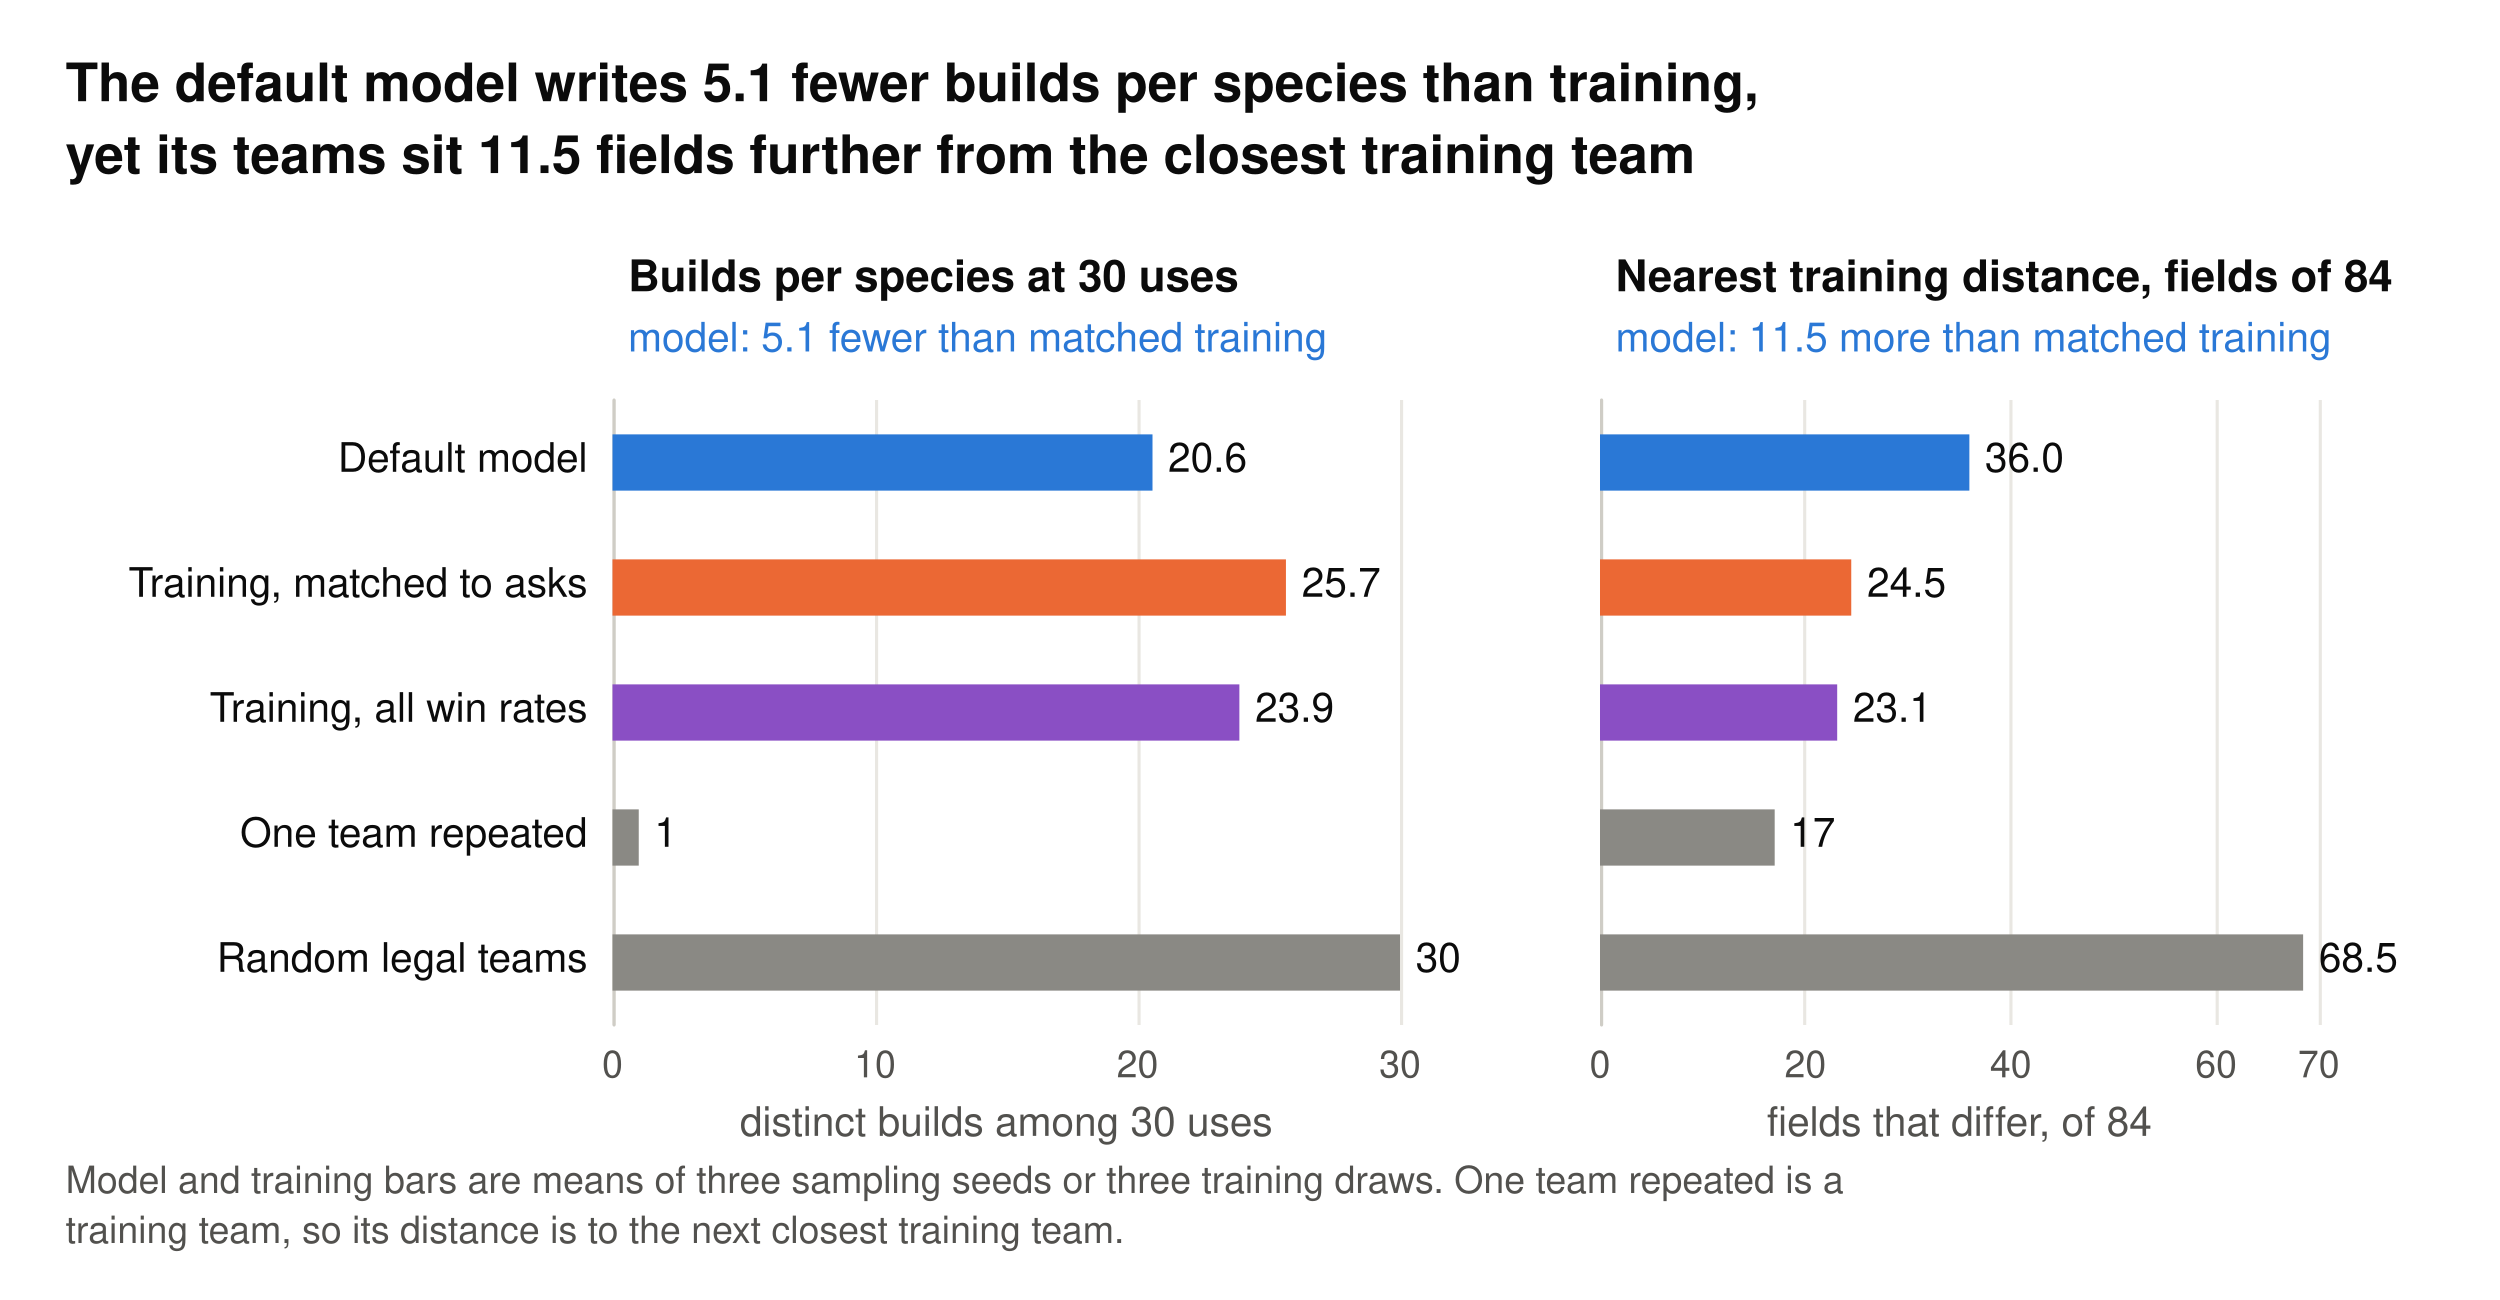
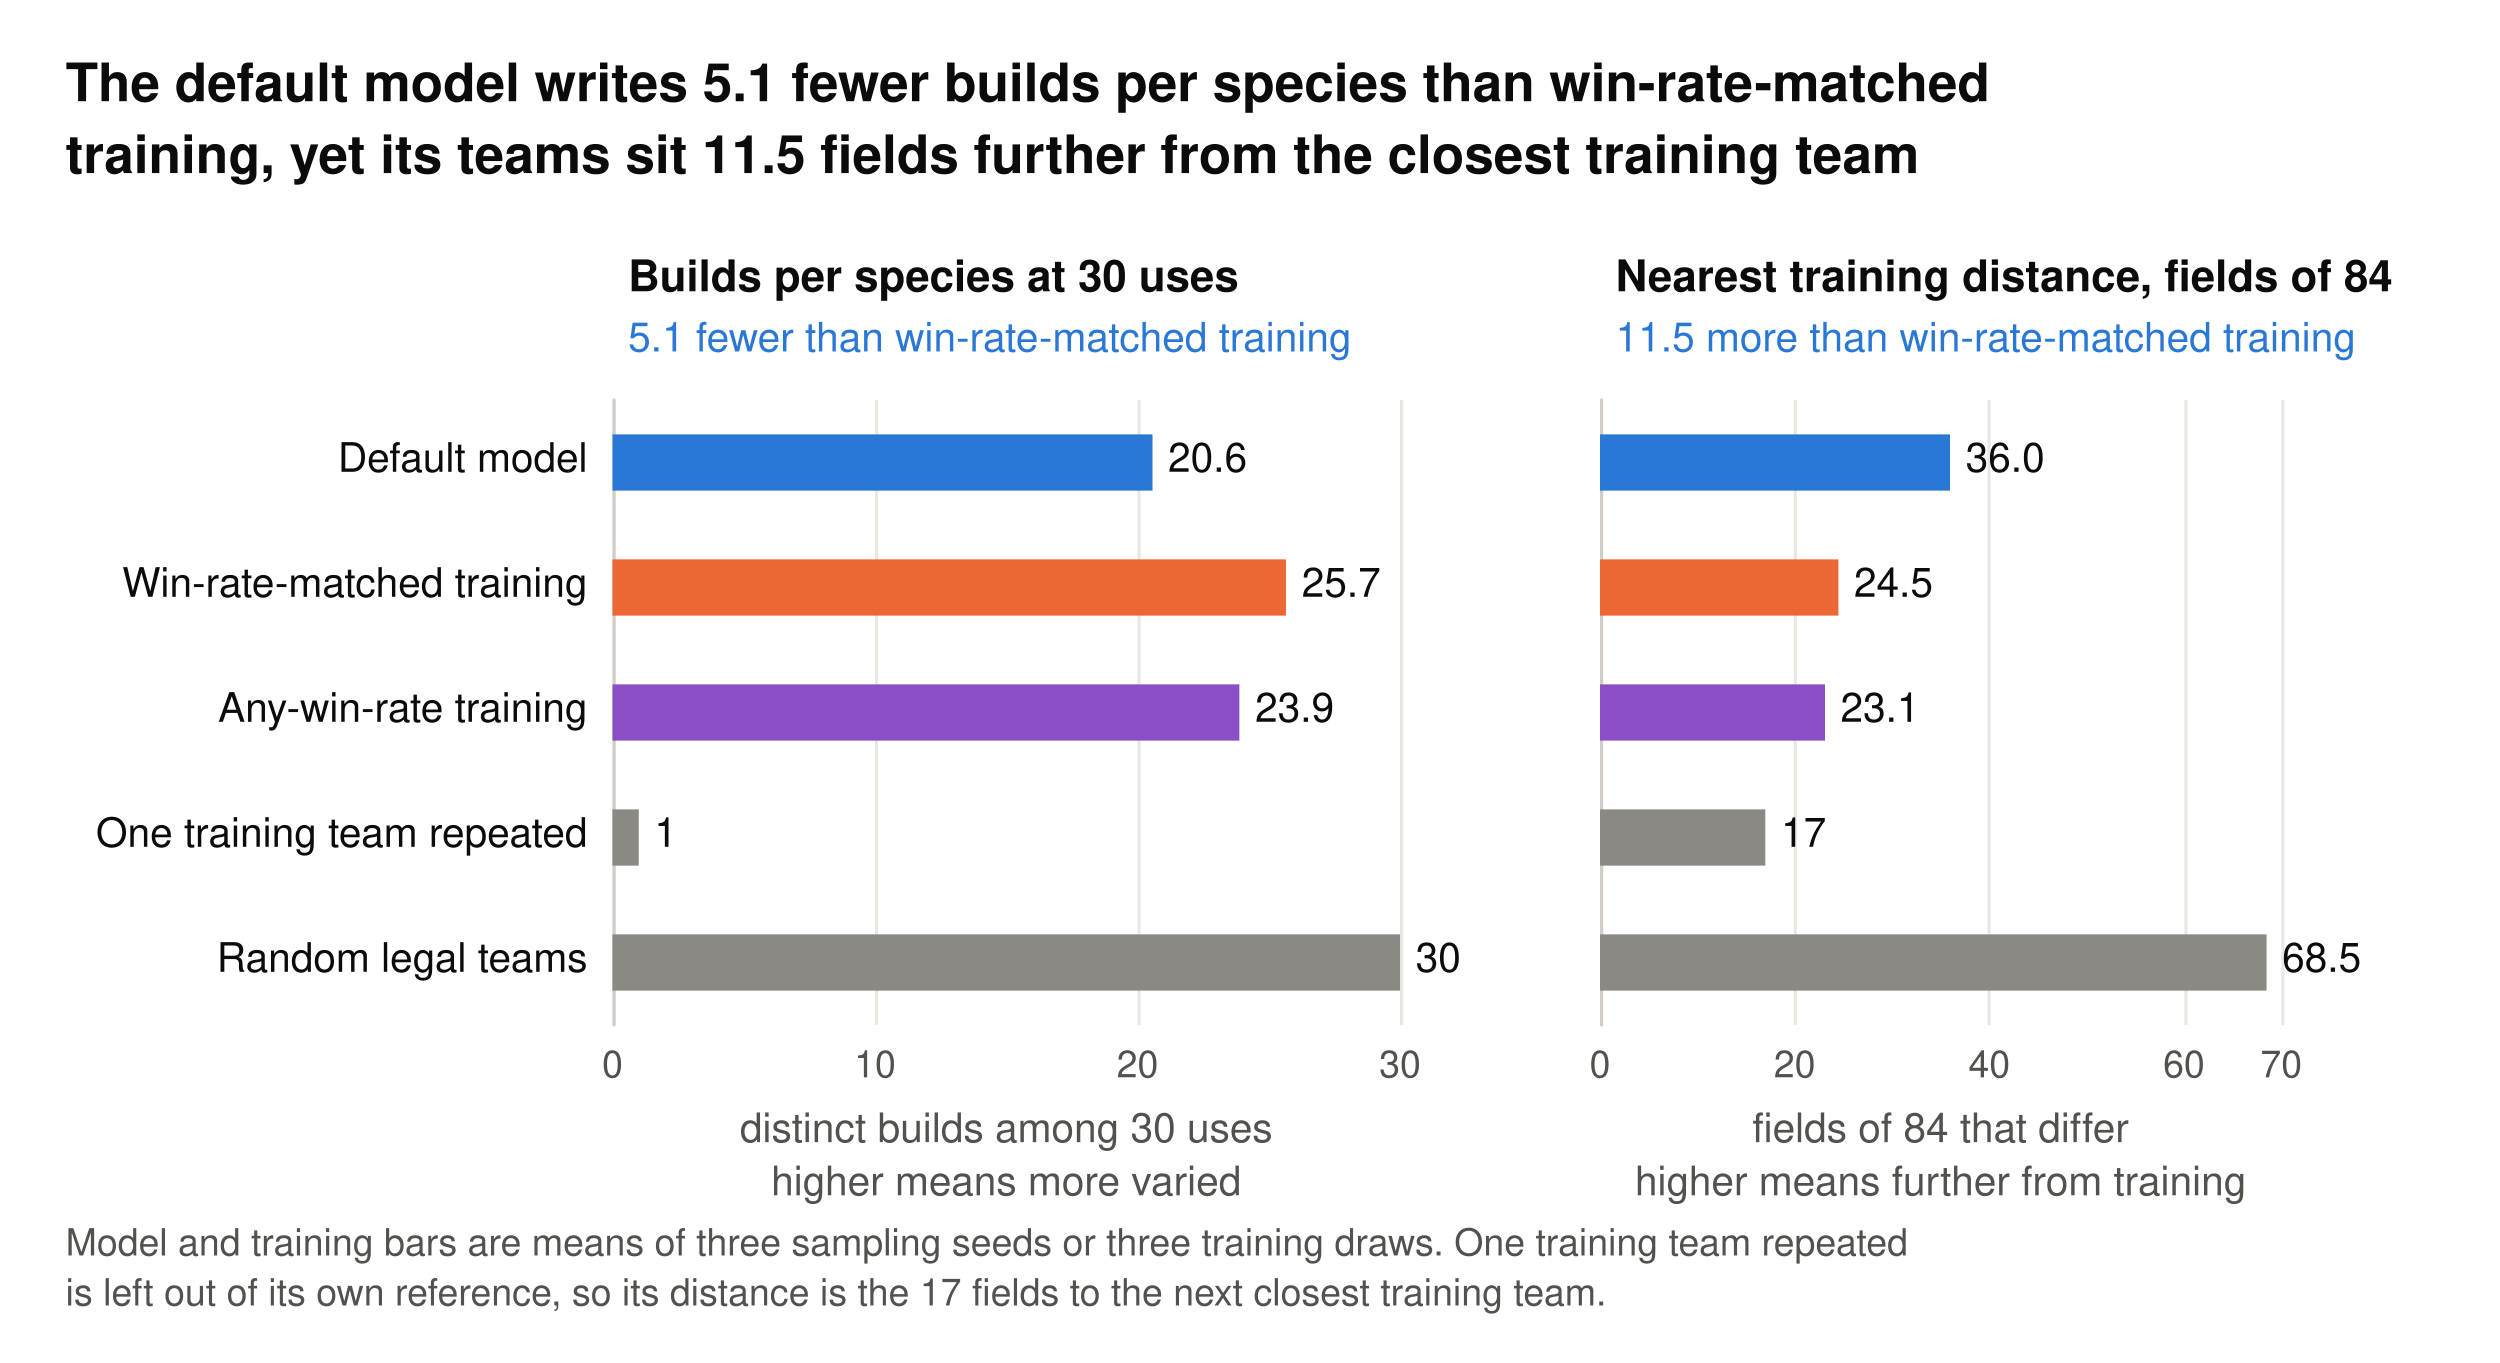
- <svg xmlns="http://www.w3.org/2000/svg" width="800" height="416" version="1.1" baseProfile="full" viewBox="0 0 800 416">
-   <rect width="800" height="416" x="0" y="0" fill="none" />
+ <svg xmlns="http://www.w3.org/2000/svg" width="800" height="436" version="1.1" baseProfile="full" viewBox="0 0 800 436">
+   <rect width="800" height="436" x="0" y="0" fill="none" />
  <path d="M196.5 128L196.5 328" fill="none" pointer-events="visible" stroke="#e9e7e2" class="zr7-cls-31" />
  <path d="M280.5 128L280.5 328" fill="none" pointer-events="visible" stroke="#e9e7e2" class="zr7-cls-31" />
  <path d="M364.5 128L364.5 328" fill="none" pointer-events="visible" stroke="#e9e7e2" class="zr7-cls-31" />
  <path d="M448.5 128L448.5 328" fill="none" pointer-events="visible" stroke="#e9e7e2" class="zr7-cls-31" />
  <path d="M512.5 128L512.5 328" fill="none" pointer-events="visible" stroke="#e9e7e2" class="zr7-cls-31" />
-   <path d="M577.5 128L577.5 328" fill="none" pointer-events="visible" stroke="#e9e7e2" class="zr7-cls-31" />
-   <path d="M643.5 128L643.5 328" fill="none" pointer-events="visible" stroke="#e9e7e2" class="zr7-cls-31" />
-   <path d="M709.5 128L709.5 328" fill="none" pointer-events="visible" stroke="#e9e7e2" class="zr7-cls-31" />
-   <path d="M742.5 128L742.5 328" fill="none" pointer-events="visible" stroke="#e9e7e2" class="zr7-cls-31" />
+   <path d="M574.5 128L574.5 328" fill="none" pointer-events="visible" stroke="#e9e7e2" class="zr7-cls-31" />
+   <path d="M636.5 128L636.5 328" fill="none" pointer-events="visible" stroke="#e9e7e2" class="zr7-cls-31" />
+   <path d="M699.5 128L699.5 328" fill="none" pointer-events="visible" stroke="#e9e7e2" class="zr7-cls-31" />
+   <path d="M730.5 128L730.5 328" fill="none" pointer-events="visible" stroke="#e9e7e2" class="zr7-cls-31" />
  <path d="M196.5 128L196.5 328" fill="none" pointer-events="visible" stroke="#cfcdc6" stroke-linecap="round" class="zr7-cls-31" />
  <path d="M512.5 128L512.5 328" fill="none" pointer-events="visible" stroke="#cfcdc6" stroke-linecap="round" class="zr7-cls-31" />
-   <text dominant-baseline="central" text-anchor="middle" style="font-size:13px;font-family:-apple-system, BlinkMacSystemFont, 'Segoe UI', Helvetica, Arial, sans-serif;" xml:space="preserve" y="6.5" transform="translate(322 354)" fill="#52514e">distinct builds among 30 uses</text>
-   <text dominant-baseline="central" text-anchor="middle" style="font-size:13px;font-family:-apple-system, BlinkMacSystemFont, 'Segoe UI', Helvetica, Arial, sans-serif;" xml:space="preserve" y="6.5" transform="translate(627 354)" fill="#52514e">fields that differ, of 84</text>
+   <path d="M-85.6 0l171.2 0l0 34l-171.2 0Z" transform="translate(322 354)" fill="none" pointer-events="visible" class="zr7-cls-31" />
+   <text dominant-baseline="central" text-anchor="middle" style="font-size:13px;font-family:-apple-system, BlinkMacSystemFont, 'Segoe UI', Helvetica, Arial, sans-serif;" xml:space="preserve" y="8.5" transform="translate(322 354)" fill="#52514e">distinct builds among 30 uses</text>
+   <text dominant-baseline="central" text-anchor="middle" style="font-size:13px;font-family:-apple-system, BlinkMacSystemFont, 'Segoe UI', Helvetica, Arial, sans-serif;" xml:space="preserve" y="25.5" transform="translate(322 354)" fill="#52514e">higher means more varied</text>
+   <path d="M-98.2 0l196.4 0l0 34l-196.4 0Z" transform="translate(621 354)" fill="none" pointer-events="visible" class="zr7-cls-31" />
+   <text dominant-baseline="central" text-anchor="middle" style="font-size:13px;font-family:-apple-system, BlinkMacSystemFont, 'Segoe UI', Helvetica, Arial, sans-serif;" xml:space="preserve" y="8.5" transform="translate(621 354)" fill="#52514e">fields of 84 that differ</text>
+   <text dominant-baseline="central" text-anchor="middle" style="font-size:13px;font-family:-apple-system, BlinkMacSystemFont, 'Segoe UI', Helvetica, Arial, sans-serif;" xml:space="preserve" y="25.5" transform="translate(621 354)" fill="#52514e">higher means further from training</text>
  <text dominant-baseline="central" text-anchor="end" style="font-size:13px;font-family:-apple-system, BlinkMacSystemFont, 'Segoe UI', Helvetica, Arial, sans-serif;" xml:space="preserve" transform="translate(188 148)" fill="#0b0b0b">Default model</text>
-   <text dominant-baseline="central" text-anchor="end" style="font-size:13px;font-family:-apple-system, BlinkMacSystemFont, 'Segoe UI', Helvetica, Arial, sans-serif;" xml:space="preserve" transform="translate(188 188)" fill="#0b0b0b">Training, matched to asks</text>
-   <text dominant-baseline="central" text-anchor="end" style="font-size:13px;font-family:-apple-system, BlinkMacSystemFont, 'Segoe UI', Helvetica, Arial, sans-serif;" xml:space="preserve" transform="translate(188 228)" fill="#0b0b0b">Training, all win rates</text>
-   <text dominant-baseline="central" text-anchor="end" style="font-size:13px;font-family:-apple-system, BlinkMacSystemFont, 'Segoe UI', Helvetica, Arial, sans-serif;" xml:space="preserve" transform="translate(188 268)" fill="#0b0b0b">One team repeated</text>
+   <text dominant-baseline="central" text-anchor="end" style="font-size:13px;font-family:-apple-system, BlinkMacSystemFont, 'Segoe UI', Helvetica, Arial, sans-serif;" xml:space="preserve" transform="translate(188 188)" fill="#0b0b0b">Win-rate-matched training</text>
+   <text dominant-baseline="central" text-anchor="end" style="font-size:13px;font-family:-apple-system, BlinkMacSystemFont, 'Segoe UI', Helvetica, Arial, sans-serif;" xml:space="preserve" transform="translate(188 228)" fill="#0b0b0b">Any-win-rate training</text>
+   <text dominant-baseline="central" text-anchor="end" style="font-size:13px;font-family:-apple-system, BlinkMacSystemFont, 'Segoe UI', Helvetica, Arial, sans-serif;" xml:space="preserve" transform="translate(188 268)" fill="#0b0b0b">One training team repeated</text>
  <text dominant-baseline="central" text-anchor="end" style="font-size:13px;font-family:-apple-system, BlinkMacSystemFont, 'Segoe UI', Helvetica, Arial, sans-serif;" xml:space="preserve" transform="translate(188 308)" fill="#0b0b0b">Random legal teams</text>
  <text dominant-baseline="central" text-anchor="middle" style="font-size:12px;font-family:-apple-system, BlinkMacSystemFont, 'Segoe UI', Helvetica, Arial, sans-serif;" y="6" transform="translate(196 336)" fill="#52514e">0</text>
  <text dominant-baseline="central" text-anchor="middle" style="font-size:12px;font-family:-apple-system, BlinkMacSystemFont, 'Segoe UI', Helvetica, Arial, sans-serif;" y="6" transform="translate(280 336)" fill="#52514e">10</text>
  <text dominant-baseline="central" text-anchor="middle" style="font-size:12px;font-family:-apple-system, BlinkMacSystemFont, 'Segoe UI', Helvetica, Arial, sans-serif;" y="6" transform="translate(364 336)" fill="#52514e">20</text>
  <text dominant-baseline="central" text-anchor="middle" style="font-size:12px;font-family:-apple-system, BlinkMacSystemFont, 'Segoe UI', Helvetica, Arial, sans-serif;" y="6" transform="translate(448 336)" fill="#52514e">30</text>
  <text dominant-baseline="central" text-anchor="middle" style="font-size:12px;font-family:-apple-system, BlinkMacSystemFont, 'Segoe UI', Helvetica, Arial, sans-serif;" y="6" transform="translate(512 336)" fill="#52514e">0</text>
-   <text dominant-baseline="central" text-anchor="middle" style="font-size:12px;font-family:-apple-system, BlinkMacSystemFont, 'Segoe UI', Helvetica, Arial, sans-serif;" y="6" transform="translate(577.7143 336)" fill="#52514e">20</text>
-   <text dominant-baseline="central" text-anchor="middle" style="font-size:12px;font-family:-apple-system, BlinkMacSystemFont, 'Segoe UI', Helvetica, Arial, sans-serif;" y="6" transform="translate(643.4286 336)" fill="#52514e">40</text>
-   <text dominant-baseline="central" text-anchor="middle" style="font-size:12px;font-family:-apple-system, BlinkMacSystemFont, 'Segoe UI', Helvetica, Arial, sans-serif;" y="6" transform="translate(709.1429 336)" fill="#52514e">60</text>
-   <text dominant-baseline="central" text-anchor="middle" style="font-size:12px;font-family:-apple-system, BlinkMacSystemFont, 'Segoe UI', Helvetica, Arial, sans-serif;" y="6" transform="translate(742 336)" fill="#52514e">70</text>
+   <text dominant-baseline="central" text-anchor="middle" style="font-size:12px;font-family:-apple-system, BlinkMacSystemFont, 'Segoe UI', Helvetica, Arial, sans-serif;" y="6" transform="translate(574.2857 336)" fill="#52514e">20</text>
+   <text dominant-baseline="central" text-anchor="middle" style="font-size:12px;font-family:-apple-system, BlinkMacSystemFont, 'Segoe UI', Helvetica, Arial, sans-serif;" y="6" transform="translate(636.5714 336)" fill="#52514e">40</text>
+   <text dominant-baseline="central" text-anchor="middle" style="font-size:12px;font-family:-apple-system, BlinkMacSystemFont, 'Segoe UI', Helvetica, Arial, sans-serif;" y="6" transform="translate(698.8571 336)" fill="#52514e">60</text>
+   <text dominant-baseline="central" text-anchor="middle" style="font-size:12px;font-family:-apple-system, BlinkMacSystemFont, 'Segoe UI', Helvetica, Arial, sans-serif;" y="6" transform="translate(730 336)" fill="#52514e">70</text>
  <path d="M196 139l172.8 0l0 18l-172.8 0Z" fill="#2a78d6" ecmeta_series_index="0" ecmeta_data_index="0" ecmeta_ssr_type="chart" class="zr7-cls-32" />
  <path d="M196 179l215.5 0l0 18l-215.5 0Z" fill="#eb6834" ecmeta_series_index="0" ecmeta_data_index="1" ecmeta_ssr_type="chart" class="zr7-cls-33" />
  <path d="M196 219l200.6 0l0 18l-200.6 0Z" fill="#8a4fc4" ecmeta_series_index="0" ecmeta_data_index="2" ecmeta_ssr_type="chart" class="zr7-cls-34" />
  <path d="M196 259l8.4 0l0 18l-8.4 0Z" fill="#8a8984" ecmeta_series_index="0" ecmeta_data_index="3" ecmeta_ssr_type="chart" class="zr7-cls-35" />
  <path d="M196 299l252 0l0 18l-252 0Z" fill="#8a8984" ecmeta_series_index="0" ecmeta_data_index="4" ecmeta_ssr_type="chart" class="zr7-cls-35" />
-   <path d="M512 139l118.2 0l0 18l-118.2 0Z" fill="#2a78d6" ecmeta_series_index="1" ecmeta_data_index="0" ecmeta_ssr_type="chart" class="zr7-cls-32" />
-   <path d="M512 179l80.4 0l0 18l-80.4 0Z" fill="#eb6834" ecmeta_series_index="1" ecmeta_data_index="1" ecmeta_ssr_type="chart" class="zr7-cls-33" />
-   <path d="M512 219l75.9 0l0 18l-75.9 0Z" fill="#8a4fc4" ecmeta_series_index="1" ecmeta_data_index="2" ecmeta_ssr_type="chart" class="zr7-cls-34" />
-   <path d="M512 259l55.9 0l0 18l-55.9 0Z" fill="#8a8984" ecmeta_series_index="1" ecmeta_data_index="3" ecmeta_ssr_type="chart" class="zr7-cls-35" />
-   <path d="M512 299l225 0l0 18l-225 0Z" fill="#8a8984" ecmeta_series_index="1" ecmeta_data_index="4" ecmeta_ssr_type="chart" class="zr7-cls-35" />
+   <path d="M512 139l112 0l0 18l-112 0Z" fill="#2a78d6" ecmeta_series_index="1" ecmeta_data_index="0" ecmeta_ssr_type="chart" class="zr7-cls-32" />
+   <path d="M512 179l76.3 0l0 18l-76.3 0Z" fill="#eb6834" ecmeta_series_index="1" ecmeta_data_index="1" ecmeta_ssr_type="chart" class="zr7-cls-33" />
+   <path d="M512 219l72 0l0 18l-72 0Z" fill="#8a4fc4" ecmeta_series_index="1" ecmeta_data_index="2" ecmeta_ssr_type="chart" class="zr7-cls-34" />
+   <path d="M512 259l52.9 0l0 18l-52.9 0Z" fill="#8a8984" ecmeta_series_index="1" ecmeta_data_index="3" ecmeta_ssr_type="chart" class="zr7-cls-35" />
+   <path d="M512 299l213.3 0l0 18l-213.3 0Z" fill="#8a8984" ecmeta_series_index="1" ecmeta_data_index="4" ecmeta_ssr_type="chart" class="zr7-cls-35" />
  <text dominant-baseline="central" text-anchor="start" style="font-size:13px;font-family:-apple-system, BlinkMacSystemFont, 'Segoe UI', Helvetica, Arial, sans-serif;" transform="translate(373.767 148)" fill="#0b0b0b">20.6</text>
  <text dominant-baseline="central" text-anchor="start" style="font-size:13px;font-family:-apple-system, BlinkMacSystemFont, 'Segoe UI', Helvetica, Arial, sans-serif;" transform="translate(416.539 188)" fill="#0b0b0b">25.7</text>
  <text dominant-baseline="central" text-anchor="start" style="font-size:13px;font-family:-apple-system, BlinkMacSystemFont, 'Segoe UI', Helvetica, Arial, sans-serif;" transform="translate(401.6197 228)" fill="#0b0b0b">23.9</text>
  <text dominant-baseline="central" text-anchor="start" style="font-size:13px;font-family:-apple-system, BlinkMacSystemFont, 'Segoe UI', Helvetica, Arial, sans-serif;" transform="translate(209.4 268)" fill="#0b0b0b">1</text>
  <text dominant-baseline="central" text-anchor="start" style="font-size:13px;font-family:-apple-system, BlinkMacSystemFont, 'Segoe UI', Helvetica, Arial, sans-serif;" transform="translate(453 308)" fill="#0b0b0b">30</text>
-   <text dominant-baseline="central" text-anchor="start" style="font-size:13px;font-family:-apple-system, BlinkMacSystemFont, 'Segoe UI', Helvetica, Arial, sans-serif;" transform="translate(635.1618 148)" fill="#0b0b0b">36.0</text>
-   <text dominant-baseline="central" text-anchor="start" style="font-size:13px;font-family:-apple-system, BlinkMacSystemFont, 'Segoe UI', Helvetica, Arial, sans-serif;" transform="translate(597.4487 188)" fill="#0b0b0b">24.5</text>
-   <text dominant-baseline="central" text-anchor="start" style="font-size:13px;font-family:-apple-system, BlinkMacSystemFont, 'Segoe UI', Helvetica, Arial, sans-serif;" transform="translate(592.9118 228)" fill="#0b0b0b">23.1</text>
-   <text dominant-baseline="central" text-anchor="start" style="font-size:13px;font-family:-apple-system, BlinkMacSystemFont, 'Segoe UI', Helvetica, Arial, sans-serif;" transform="translate(572.8571 268)" fill="#0b0b0b">17</text>
-   <text dominant-baseline="central" text-anchor="start" style="font-size:13px;font-family:-apple-system, BlinkMacSystemFont, 'Segoe UI', Helvetica, Arial, sans-serif;" transform="translate(742.0139 308)" fill="#0b0b0b">68.5</text>
-   <path d="M-5 -5l515.6 0l0 56l-515.6 0Z" transform="translate(21 17)" fill="rgb(0,0,0)" fill-opacity="0" stroke="#3c3c41" stroke-width="0" class="zr7-cls-31" />
+   <text dominant-baseline="central" text-anchor="start" style="font-size:13px;font-family:-apple-system, BlinkMacSystemFont, 'Segoe UI', Helvetica, Arial, sans-serif;" transform="translate(628.9969 148)" fill="#0b0b0b">36.0</text>
+   <text dominant-baseline="central" text-anchor="start" style="font-size:13px;font-family:-apple-system, BlinkMacSystemFont, 'Segoe UI', Helvetica, Arial, sans-serif;" transform="translate(593.2514 188)" fill="#0b0b0b">24.5</text>
+   <text dominant-baseline="central" text-anchor="start" style="font-size:13px;font-family:-apple-system, BlinkMacSystemFont, 'Segoe UI', Helvetica, Arial, sans-serif;" transform="translate(588.9512 228)" fill="#0b0b0b">23.1</text>
+   <text dominant-baseline="central" text-anchor="start" style="font-size:13px;font-family:-apple-system, BlinkMacSystemFont, 'Segoe UI', Helvetica, Arial, sans-serif;" transform="translate(569.9429 268)" fill="#0b0b0b">17</text>
+   <text dominant-baseline="central" text-anchor="start" style="font-size:13px;font-family:-apple-system, BlinkMacSystemFont, 'Segoe UI', Helvetica, Arial, sans-serif;" transform="translate(730.2741 308)" fill="#0b0b0b">68.5</text>
+   <path d="M-5 -5l586.5 0l0 56l-586.5 0Z" transform="translate(21 17)" fill="rgb(0,0,0)" fill-opacity="0" stroke="#3c3c41" stroke-width="0" class="zr7-cls-31" />
  <path d="M-5 -5l192.8 0l0 24l-192.8 0Z" transform="translate(201 83)" fill="rgb(0,0,0)" fill-opacity="0" stroke="#3c3c41" stroke-width="0" class="zr7-cls-31" />
-   <path d="M-5 -5l235.7 0l0 23l-235.7 0Z" transform="translate(201 103)" fill="rgb(0,0,0)" fill-opacity="0" stroke="#3c3c41" stroke-width="0" class="zr7-cls-31" />
+   <path d="M-5 -5l243.5 0l0 23l-243.5 0Z" transform="translate(201 103)" fill="rgb(0,0,0)" fill-opacity="0" stroke="#3c3c41" stroke-width="0" class="zr7-cls-31" />
  <path d="M-5 -5l241.3 0l0 24l-241.3 0Z" transform="translate(517 83)" fill="rgb(0,0,0)" fill-opacity="0" stroke="#3c3c41" stroke-width="0" class="zr7-cls-31" />
-   <path d="M-5 -5l240.8 0l0 23l-240.8 0Z" transform="translate(517 103)" fill="rgb(0,0,0)" fill-opacity="0" stroke="#3c3c41" stroke-width="0" class="zr7-cls-31" />
-   <path d="M-5 -5l583.2 0l0 42l-583.2 0Z" transform="translate(21 371)" fill="rgb(0,0,0)" fill-opacity="0" stroke="#3c3c41" stroke-width="0" class="zr7-cls-31" />
-   <path d="M0 0l505.6 0l0 46l-505.6 0Z" transform="translate(21 17)" fill="none" pointer-events="visible" class="zr7-cls-31" />
-   <text dominant-baseline="central" text-anchor="start" style="font-size:17px;font-family:-apple-system, BlinkMacSystemFont, 'Segoe UI', Helvetica, Arial, sans-serif;font-weight:600;" xml:space="preserve" y="11.5" transform="translate(21 17)" fill="#0b0b0b">The default model writes 5.1 fewer builds per species than training,</text>
-   <text dominant-baseline="central" text-anchor="start" style="font-size:17px;font-family:-apple-system, BlinkMacSystemFont, 'Segoe UI', Helvetica, Arial, sans-serif;font-weight:600;" xml:space="preserve" y="34.5" transform="translate(21 17)" fill="#0b0b0b">yet its teams sit 11.5 fields further from the closest training team</text>
+   <path d="M-5 -5l248.6 0l0 23l-248.6 0Z" transform="translate(517 103)" fill="rgb(0,0,0)" fill-opacity="0" stroke="#3c3c41" stroke-width="0" class="zr7-cls-31" />
+   <path d="M-5 -5l604 0l0 42l-604 0Z" transform="translate(21 391)" fill="rgb(0,0,0)" fill-opacity="0" stroke="#3c3c41" stroke-width="0" class="zr7-cls-31" />
+   <path d="M0 0l576.5 0l0 46l-576.5 0Z" transform="translate(21 17)" fill="none" pointer-events="visible" class="zr7-cls-31" />
+   <text dominant-baseline="central" text-anchor="start" style="font-size:17px;font-family:-apple-system, BlinkMacSystemFont, 'Segoe UI', Helvetica, Arial, sans-serif;font-weight:600;" xml:space="preserve" y="11.5" transform="translate(21 17)" fill="#0b0b0b">The default model writes 5.1 fewer builds per species than win-rate-matched</text>
+   <text dominant-baseline="central" text-anchor="start" style="font-size:17px;font-family:-apple-system, BlinkMacSystemFont, 'Segoe UI', Helvetica, Arial, sans-serif;font-weight:600;" xml:space="preserve" y="34.5" transform="translate(21 17)" fill="#0b0b0b">training, yet its teams sit 11.5 fields further from the closest training team</text>
  <text dominant-baseline="central" text-anchor="start" style="font-size:14px;font-family:-apple-system, BlinkMacSystemFont, 'Segoe UI', Helvetica, Arial, sans-serif;font-weight:600;" xml:space="preserve" y="7" transform="translate(201 83)" fill="#0b0b0b">Builds per species at 30 uses</text>
-   <text dominant-baseline="central" text-anchor="start" style="font-size:13px;font-family:-apple-system, BlinkMacSystemFont, 'Segoe UI', Helvetica, Arial, sans-serif;font-weight:400;" xml:space="preserve" y="6.5" transform="translate(201 103)" fill="#2a78d6">model: 5.1 fewer than matched training</text>
+   <text dominant-baseline="central" text-anchor="start" style="font-size:13px;font-family:-apple-system, BlinkMacSystemFont, 'Segoe UI', Helvetica, Arial, sans-serif;font-weight:400;" xml:space="preserve" y="6.5" transform="translate(201 103)" fill="#2a78d6">5.1 fewer than win-rate-matched training</text>
  <text dominant-baseline="central" text-anchor="start" style="font-size:14px;font-family:-apple-system, BlinkMacSystemFont, 'Segoe UI', Helvetica, Arial, sans-serif;font-weight:600;" xml:space="preserve" y="7" transform="translate(517 83)" fill="#0b0b0b">Nearest training distance, fields of 84</text>
-   <text dominant-baseline="central" text-anchor="start" style="font-size:13px;font-family:-apple-system, BlinkMacSystemFont, 'Segoe UI', Helvetica, Arial, sans-serif;font-weight:400;" xml:space="preserve" y="6.5" transform="translate(517 103)" fill="#2a78d6">model: 11.5 more than matched training</text>
-   <path d="M0 0l573.2 0l0 32l-573.2 0Z" transform="translate(21 371)" fill="none" pointer-events="visible" class="zr7-cls-31" />
-   <text dominant-baseline="central" text-anchor="start" style="font-size:12px;font-family:-apple-system, BlinkMacSystemFont, 'Segoe UI', Helvetica, Arial, sans-serif;font-weight:400;" xml:space="preserve" y="8" transform="translate(21 371)" fill="#52514e">Model and training bars are means of three sampling seeds or three training draws. One team repeated is a</text>
-   <text dominant-baseline="central" text-anchor="start" style="font-size:12px;font-family:-apple-system, BlinkMacSystemFont, 'Segoe UI', Helvetica, Arial, sans-serif;font-weight:400;" xml:space="preserve" y="24" transform="translate(21 371)" fill="#52514e">training team, so its distance is to the next closest training team.</text>
+   <text dominant-baseline="central" text-anchor="start" style="font-size:13px;font-family:-apple-system, BlinkMacSystemFont, 'Segoe UI', Helvetica, Arial, sans-serif;font-weight:400;" xml:space="preserve" y="6.5" transform="translate(517 103)" fill="#2a78d6">11.5 more than win-rate-matched training</text>
+   <path d="M0 0l594 0l0 32l-594 0Z" transform="translate(21 391)" fill="none" pointer-events="visible" class="zr7-cls-31" />
+   <text dominant-baseline="central" text-anchor="start" style="font-size:12px;font-family:-apple-system, BlinkMacSystemFont, 'Segoe UI', Helvetica, Arial, sans-serif;font-weight:400;" xml:space="preserve" y="8" transform="translate(21 391)" fill="#52514e">Model and training bars are means of three sampling seeds or three training draws. One training team repeated</text>
+   <text dominant-baseline="central" text-anchor="start" style="font-size:12px;font-family:-apple-system, BlinkMacSystemFont, 'Segoe UI', Helvetica, Arial, sans-serif;font-weight:400;" xml:space="preserve" y="24" transform="translate(21 391)" fill="#52514e">is left out of its own reference, so its distance is the 17 fields to the next closest training team.</text>
  <style>
.zr7-cls-31:hover {
pointer-events:none;
}
.zr7-cls-32:hover {
cursor:pointer;
fill:rgba(46,132,235,1);
}
.zr7-cls-33:hover {
cursor:pointer;
fill:rgba(255,114,57,1);
}
.zr7-cls-34:hover {
cursor:pointer;
fill:rgba(151,86,215,1);
}
.zr7-cls-35:hover {
cursor:pointer;
fill:rgba(151,150,145,1);
}



</style>
</svg>
